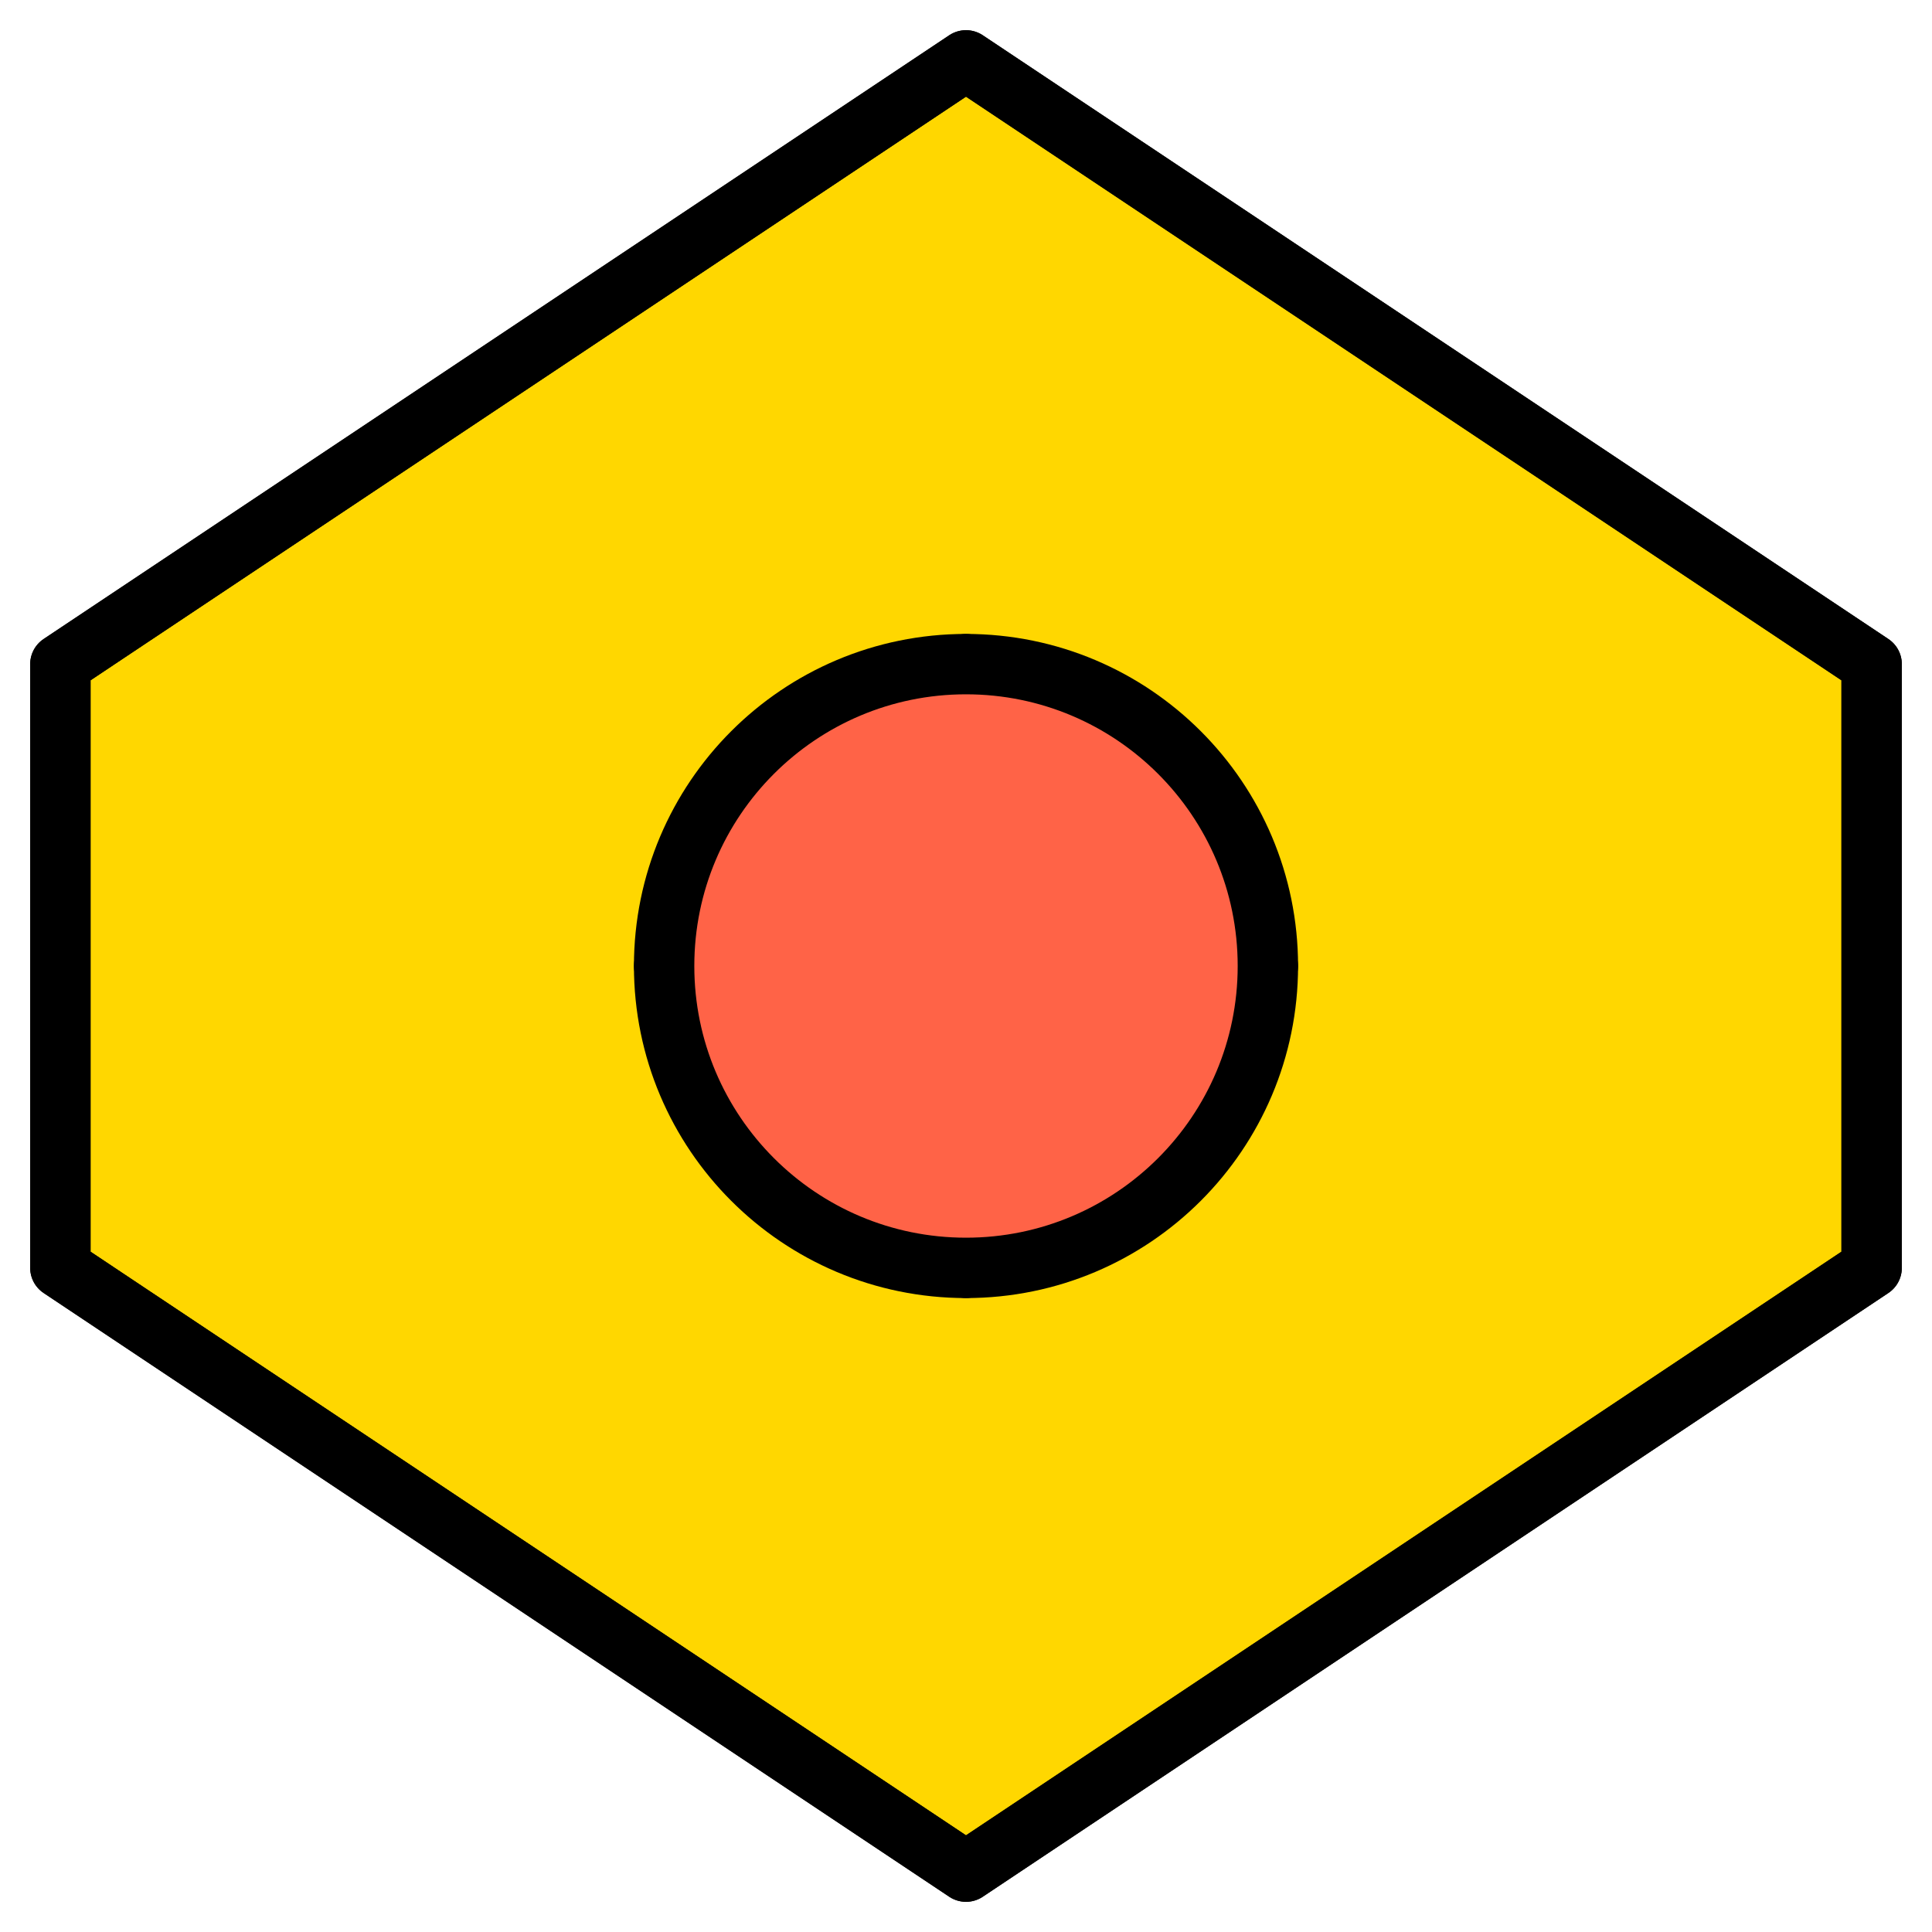
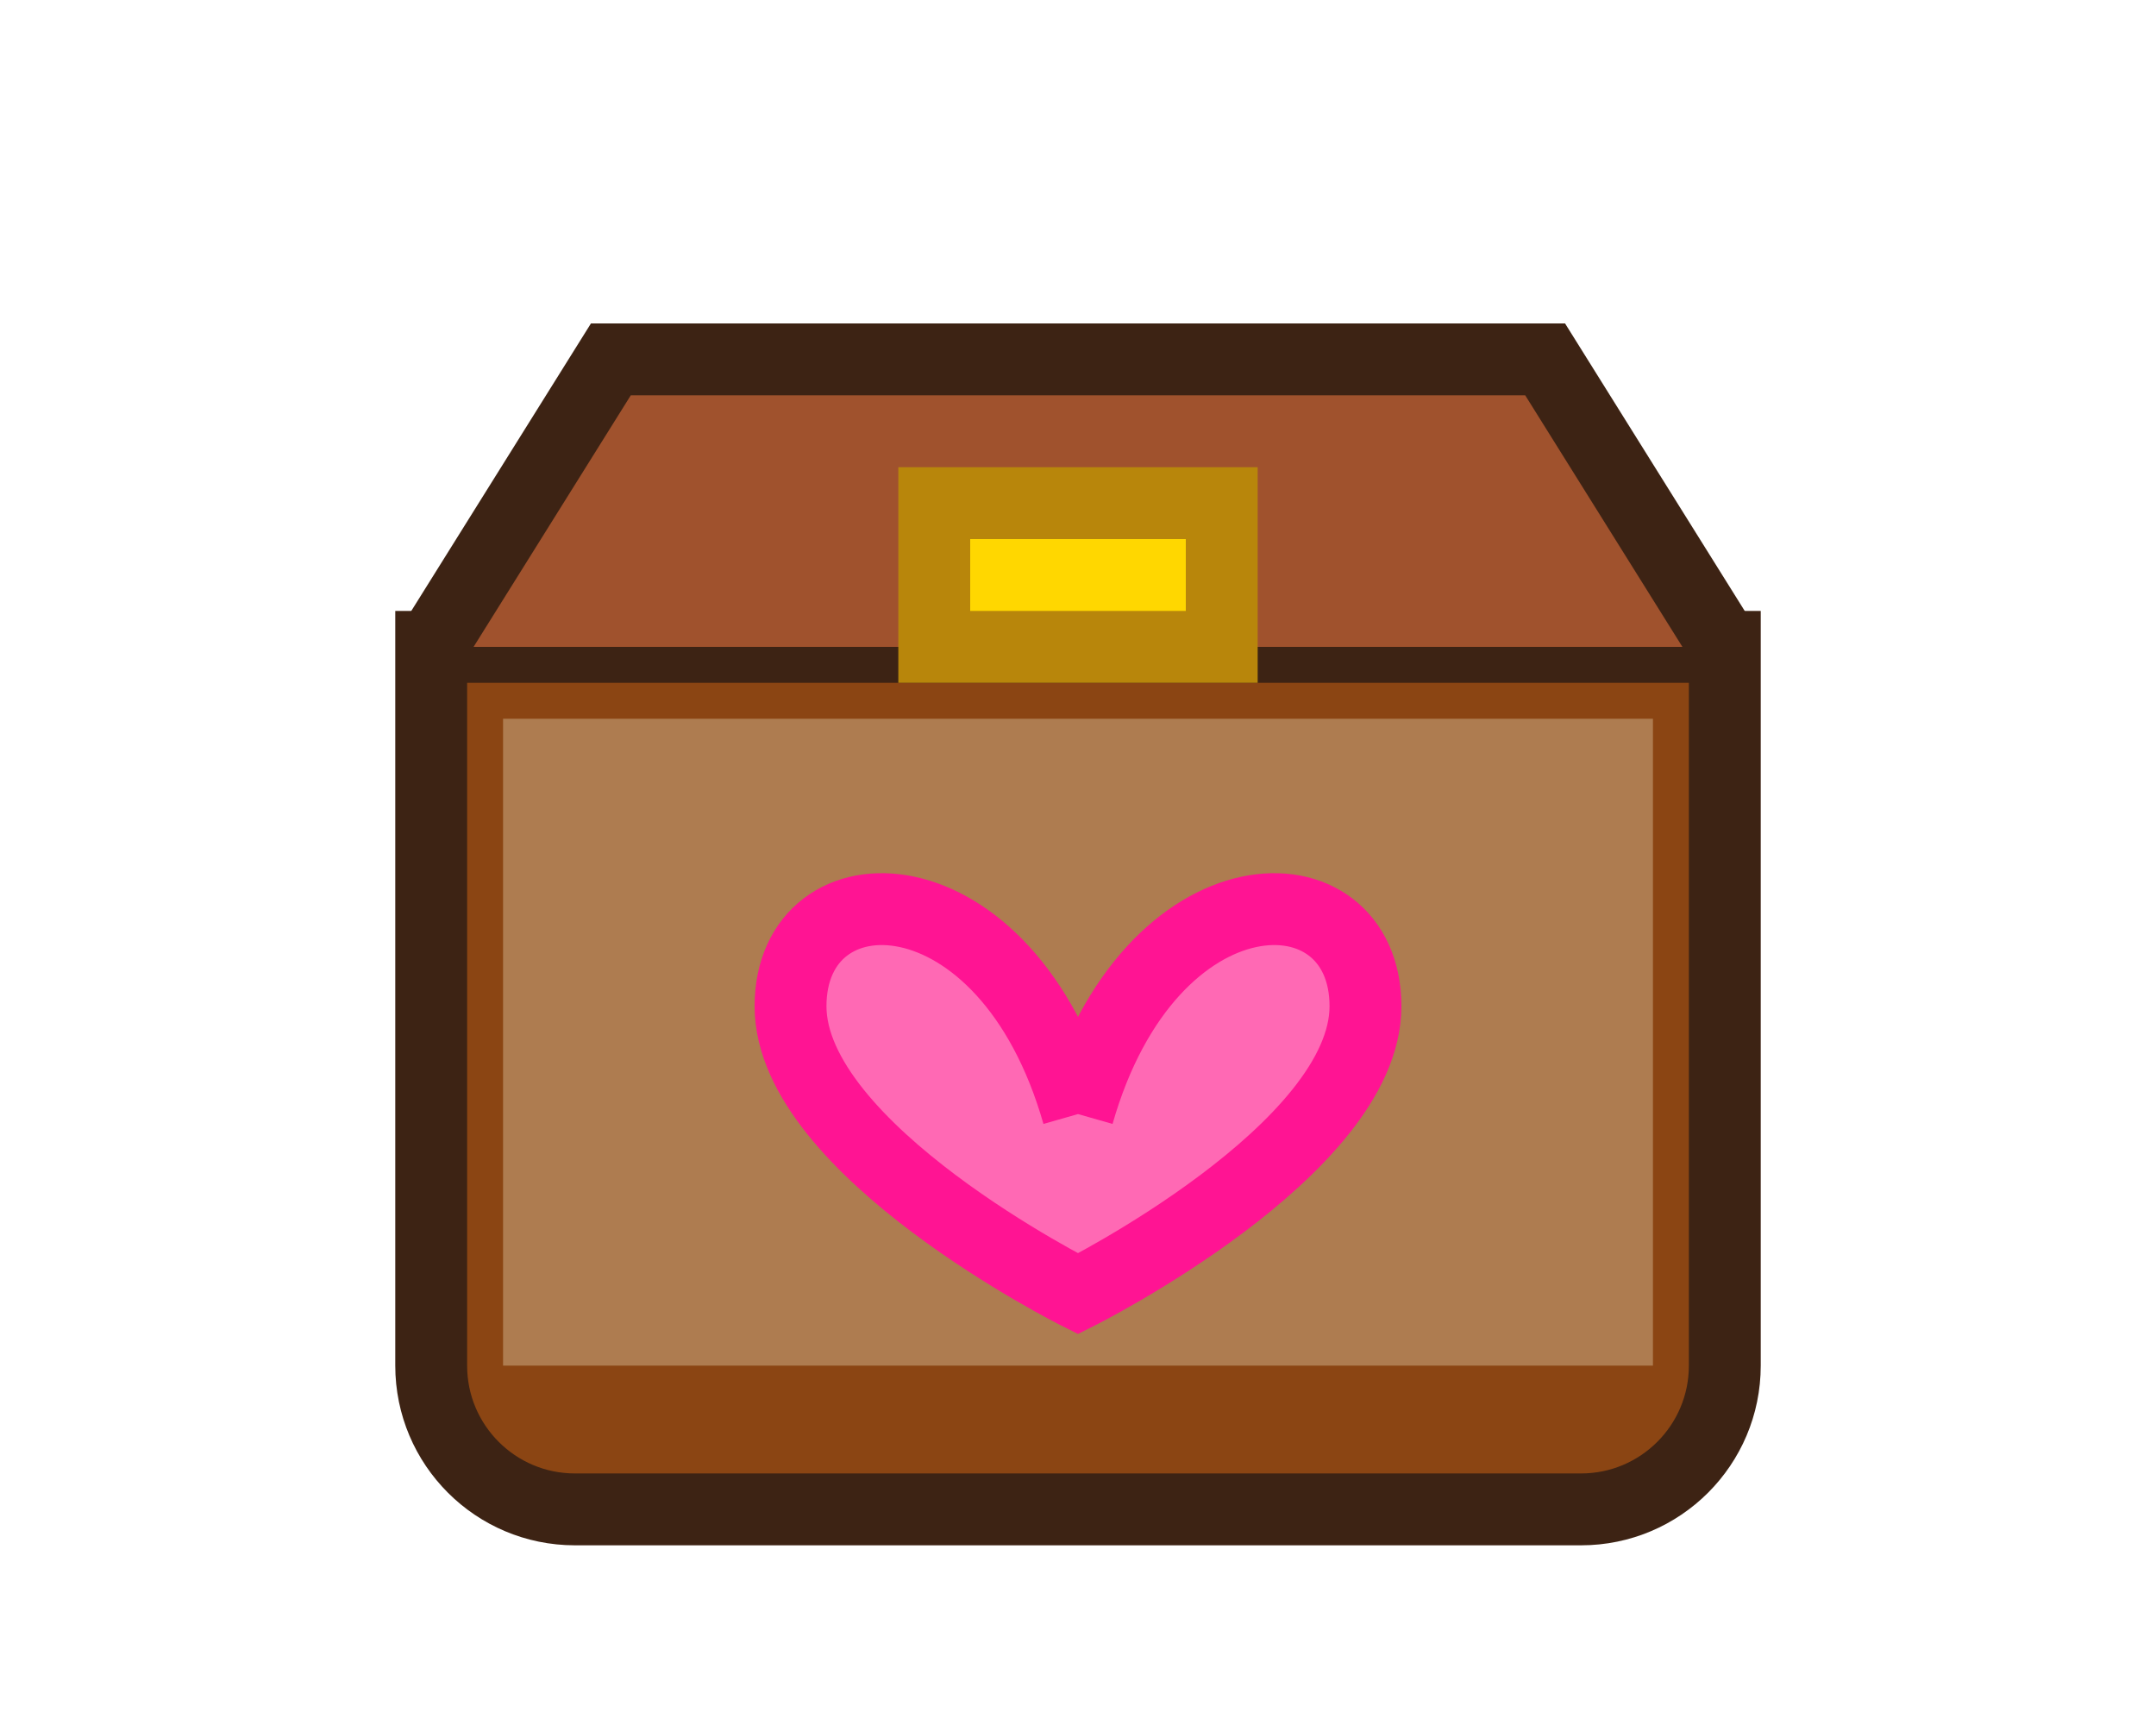
- <svg xmlns="http://www.w3.org/2000/svg" viewBox="0 0 64 64" fill="none" stroke="currentColor" stroke-width="2" stroke-linecap="round" stroke-linejoin="round">
-   <path d="M32 2 L2 22 L2 42 L32 62 L62 42 L62 22 Z" fill="#FFD700" />
-   <path d="M32 2 L2 22 L2 42 L32 62 L62 42 L62 22 Z" stroke="#000" />
-   <path d="M32 22 L32 42" stroke="#000" />
-   <path d="M22 32 L42 32" stroke="#000" />
-   <circle cx="32" cy="32" r="10" fill="#FF6347" />
+ <svg xmlns="http://www.w3.org/2000/svg" width="200" height="160" viewBox="0 0 24 24">
+   <path d="M3 9h18v10a2 2 0 0 1-2 2H5a2 2 0 0 1-2-2V9z" fill="#8B4513" stroke="#3D2314" stroke-width="1" />
+   <g transform-origin="12 9">
+     <path d="M3 9l2.5-4h13L21 9" fill="#A0522D" stroke="#3D2314" stroke-width="1">
+         </path>
+     <rect x="10" y="7" width="4" height="2" fill="#FFD700" stroke="#B8860B" />
+   </g>
+   <rect x="4" y="10" width="16" height="9" fill="#FFFFE0" opacity="0.3">
+     <animate attributeName="opacity" values="0.3;0.5;0.3" dur="2s" repeatCount="indefinite" />
+   </rect>
+   <path d="M12 15.5 C11 12 8 12 8 14 C8 16 12 18 12 18 C12 18 16 16 16 14 C16 12 13 12 12 15.5" fill="#FF69B4" stroke="#FF1493">
+     <animate attributeName="fill" values="#FF69B4;#FF1493;#FF69B4" dur="2s" repeatCount="indefinite" />
+     <animate attributeName="transform" values="scale(1);scale(1.1);scale(1)" dur="2s" repeatCount="indefinite" />
+   </path>
</svg>
